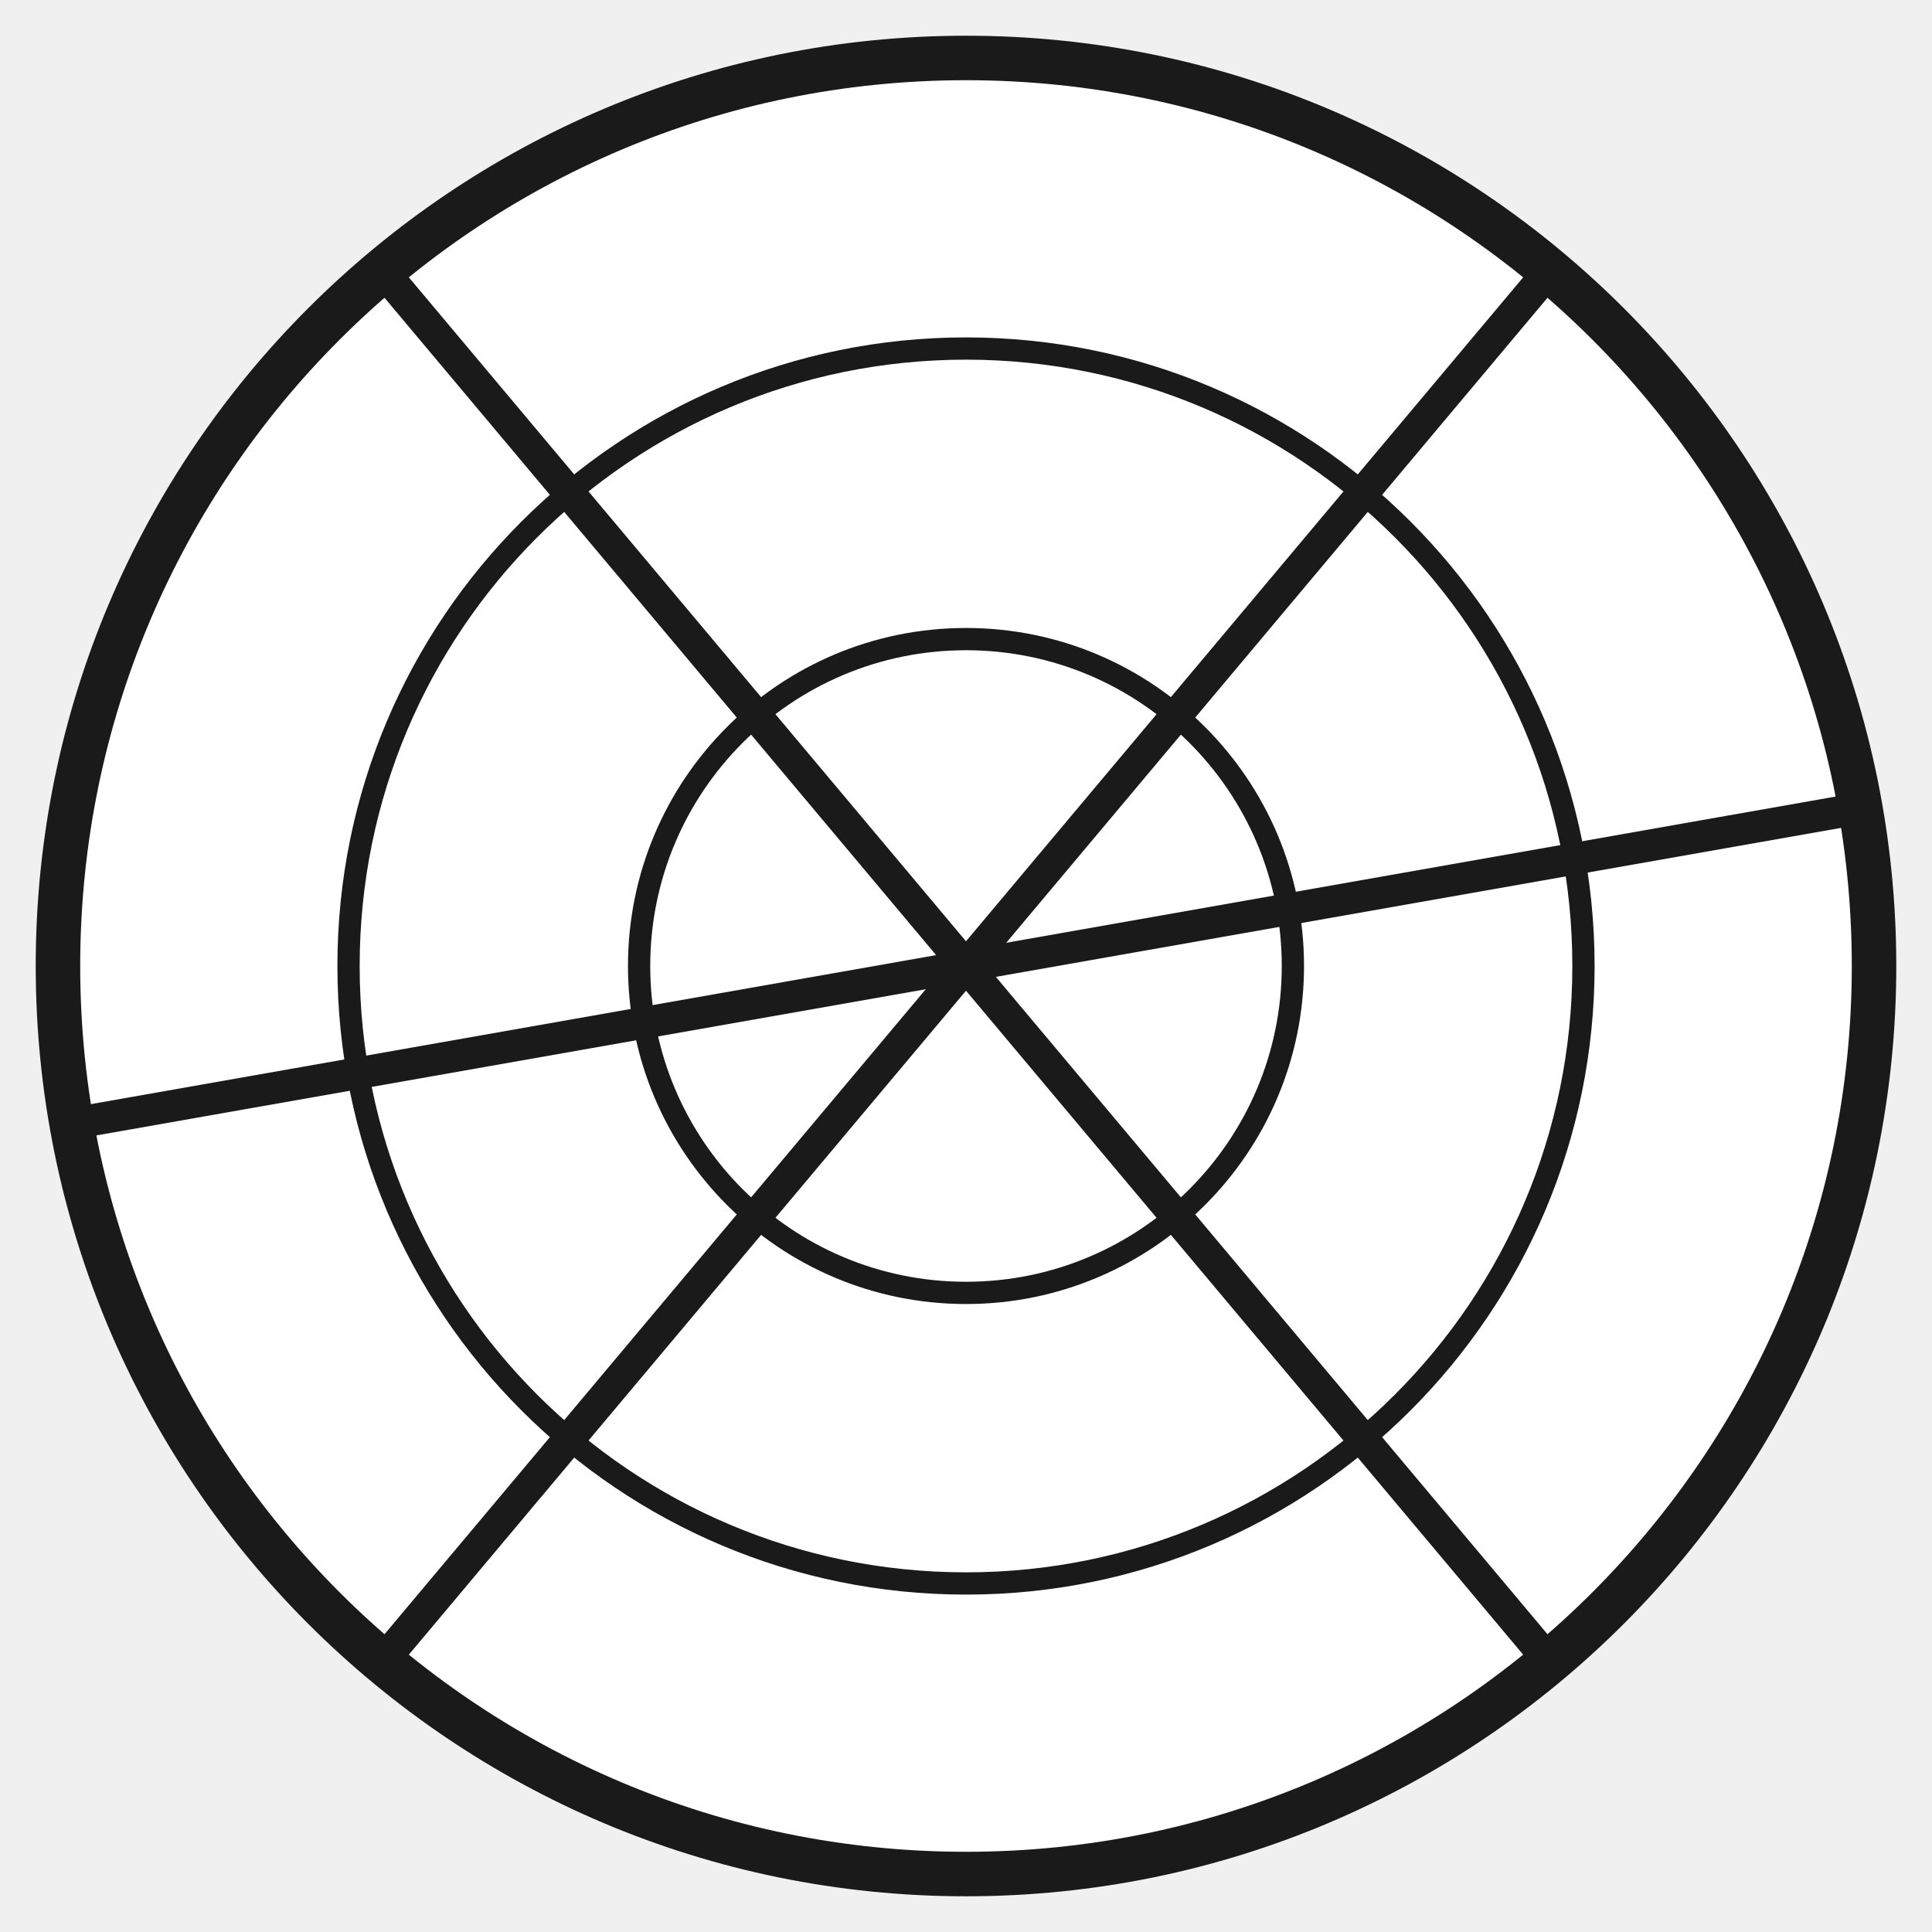
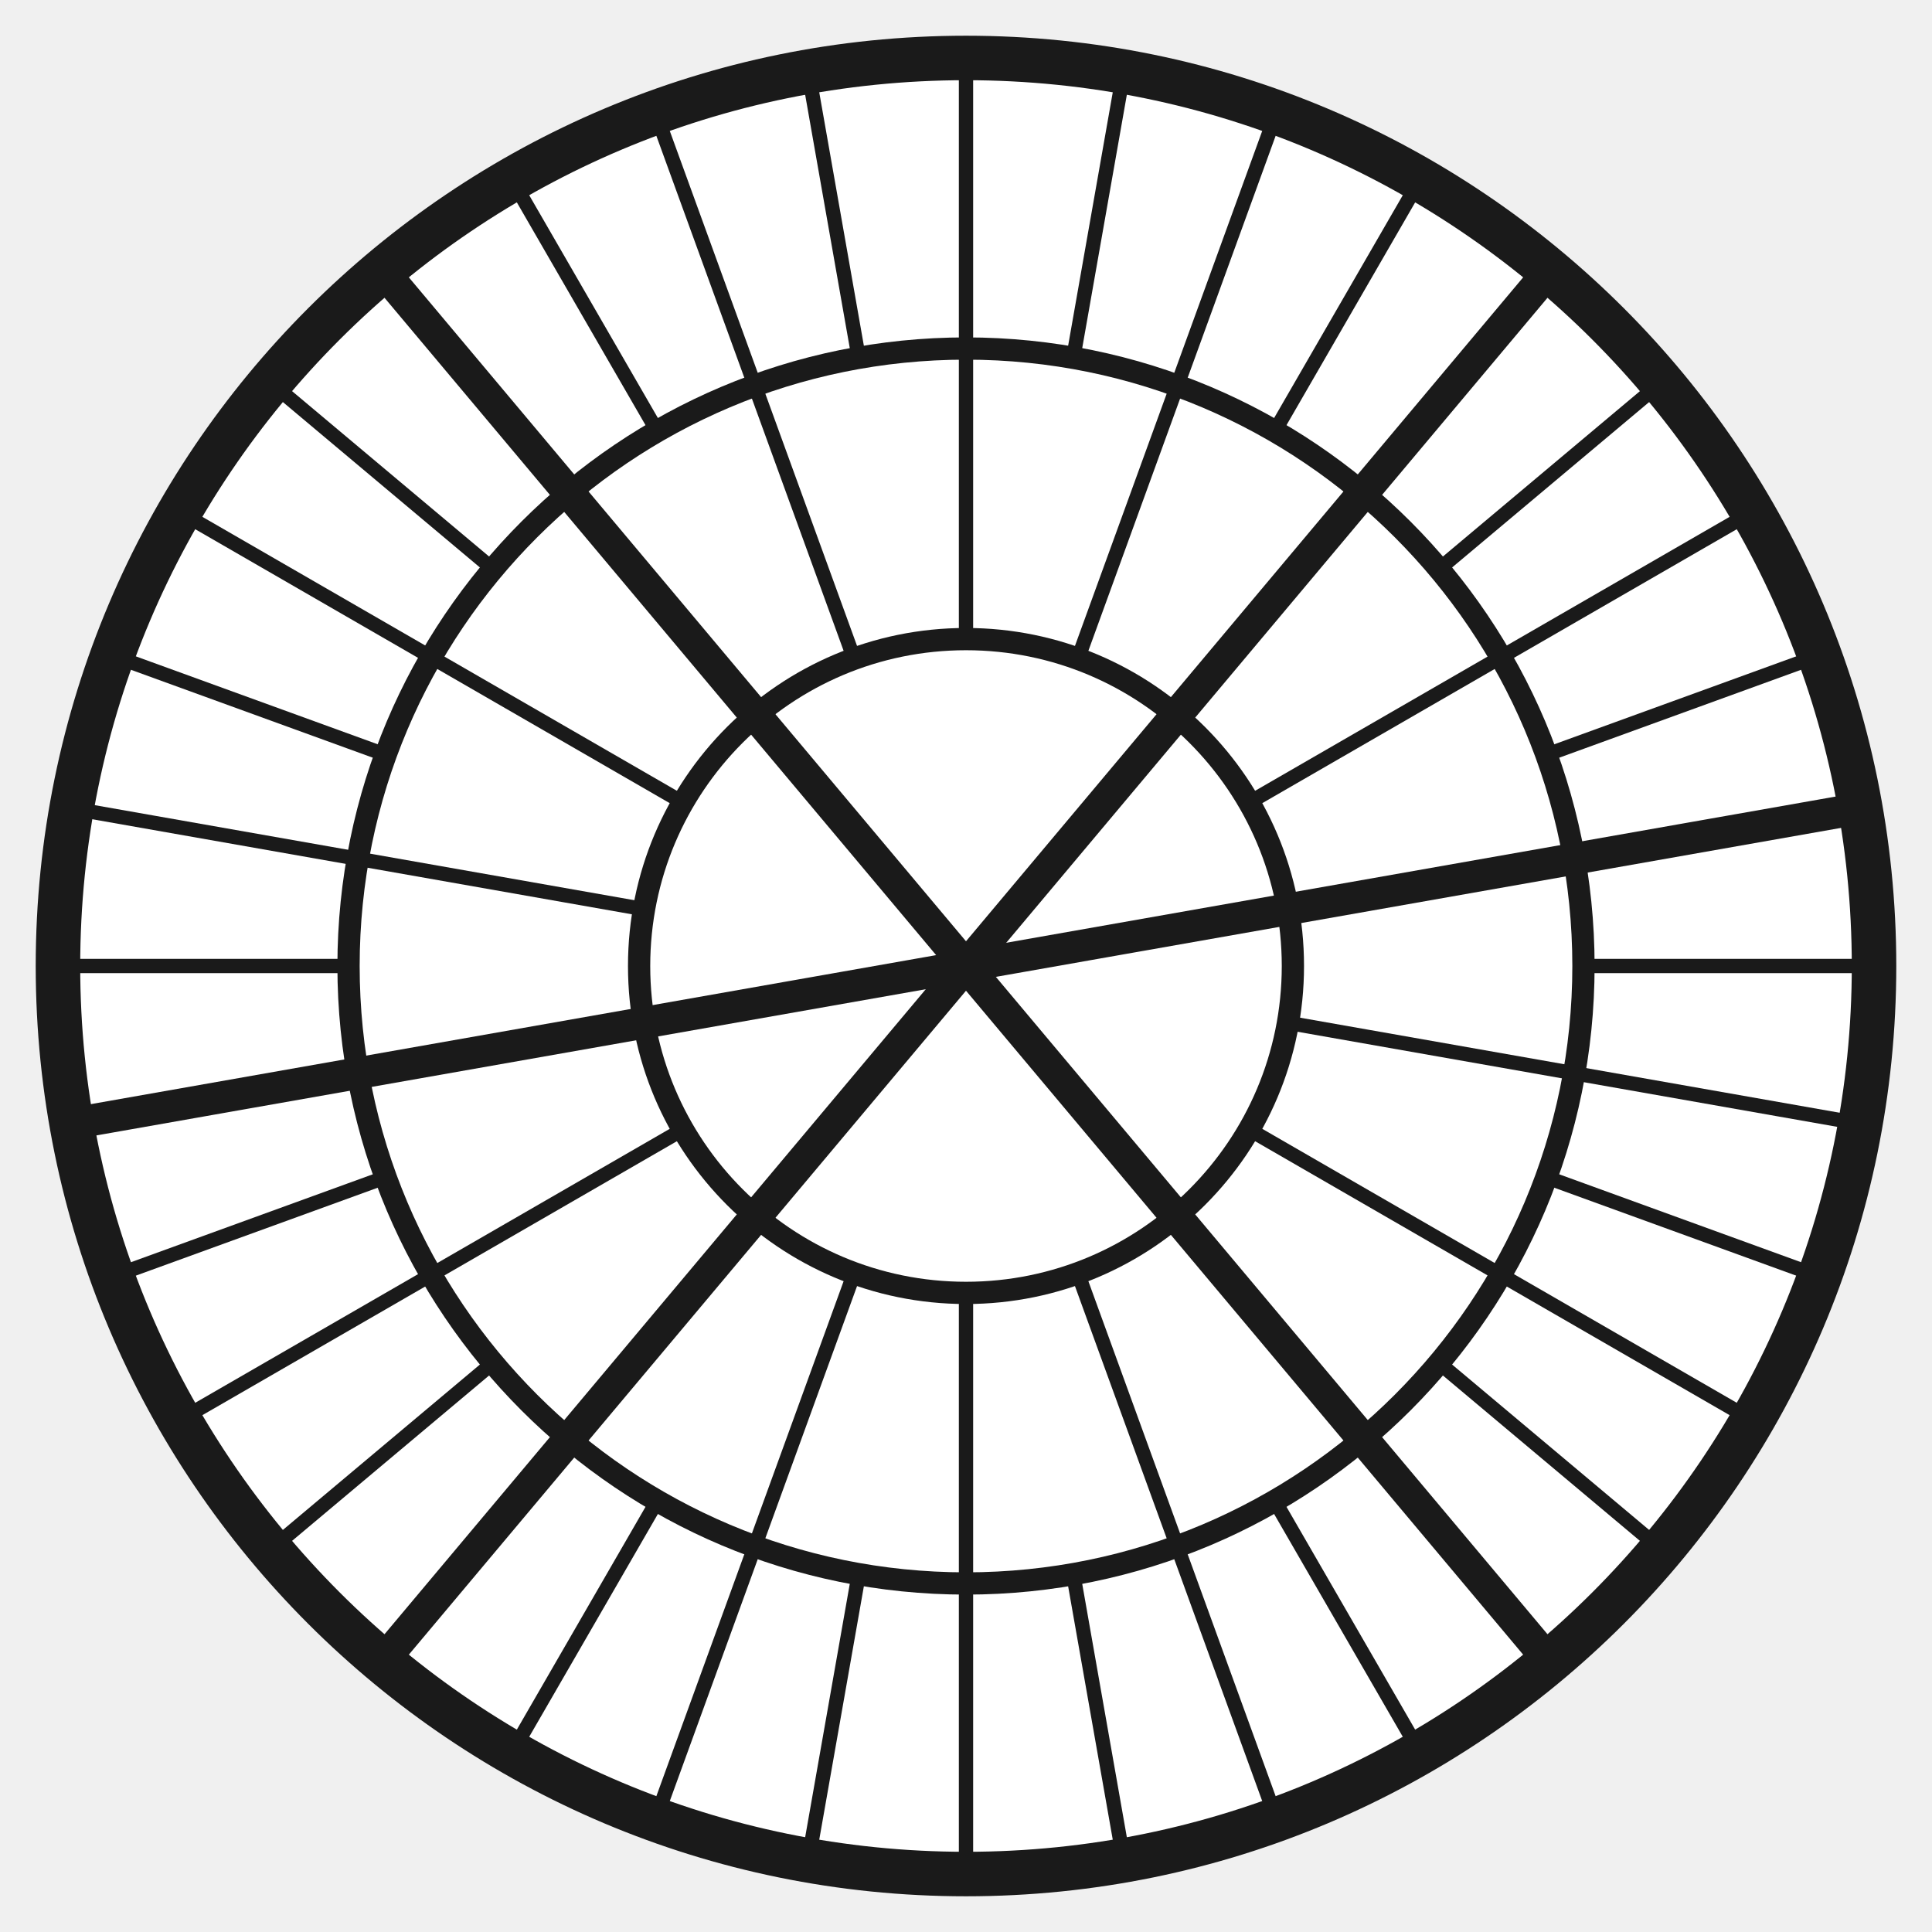
<svg xmlns="http://www.w3.org/2000/svg" viewBox="-50 -50 100 100">
  <path d="M0 0L-30.21 -36.00A47 47 0 0 1 30.21 -36.00Z" fill="#fff" />
  <path d="M0 0L30.21 -36.00A47 47 0 0 1 46.29 -8.16Z" fill="#fff" />
  <path d="M0 0L46.29 -8.16A47 47 0 0 1 30.21 36.00Z" fill="#fff" />
  <path d="M0 0L30.21 36.00A47 47 0 0 1 -30.21 36.00Z" fill="#fff" />
  <path d="M0 0L-30.21 36.00A47 47 0 0 1 -46.29 8.16Z" fill="#fff" />
  <path d="M0 0L-46.29 8.16A47 47 0 0 1 -30.21 -36.00Z" fill="#fff" />
  <circle r="16.92" fill="none" stroke="#1a1a1a" stroke-width="1.152" />
  <circle r="31.96" fill="none" stroke="#1a1a1a" stroke-width="1.152" />
+   <line x1="-15.98" y1="-27.68" x2="-23.50" y2="-40.70" stroke="#1a1a1a" stroke-width="0.74" />
+   <line x1="-5.79" y1="-15.90" x2="-16.07" y2="-44.17" stroke="#1a1a1a" stroke-width="0.74" />
+   <line x1="-5.55" y1="-31.47" x2="-8.16" y2="-46.29" stroke="#1a1a1a" stroke-width="0.74" />
+   <line x1="0.00" y1="-16.92" x2="0.00" y2="-47.00" stroke="#1a1a1a" stroke-width="0.74" />
+   <line x1="5.55" y1="-31.47" x2="8.16" y2="-46.29" stroke="#1a1a1a" stroke-width="0.74" />
+   <line x1="5.79" y1="-15.90" x2="16.07" y2="-44.17" stroke="#1a1a1a" stroke-width="0.74" />
+   <line x1="15.98" y1="-27.68" x2="23.50" y2="-40.70" stroke="#1a1a1a" stroke-width="0.74" />
+   <line x1="24.48" y1="-20.54" x2="36.00" y2="-30.21" stroke="#1a1a1a" stroke-width="0.74" />
+   <line x1="14.65" y1="-8.46" x2="40.70" y2="-23.50" stroke="#1a1a1a" stroke-width="0.74" />
+   <line x1="30.03" y1="-10.93" x2="44.17" y2="-16.07" stroke="#1a1a1a" stroke-width="0.74" />
+   <line x1="31.96" y1="-0.00" x2="47.00" y2="-0.00" stroke="#1a1a1a" stroke-width="0.74" />
+   <line x1="16.66" y1="2.94" x2="46.29" y2="8.16" stroke="#1a1a1a" stroke-width="0.74" />
+   <line x1="30.03" y1="10.93" x2="44.17" y2="16.07" stroke="#1a1a1a" stroke-width="0.74" />
+   <line x1="14.65" y1="8.46" x2="40.70" y2="23.50" stroke="#1a1a1a" stroke-width="0.74" />
+   <line x1="24.48" y1="20.54" x2="36.00" y2="30.21" stroke="#1a1a1a" stroke-width="0.74" />
+   <line x1="15.98" y1="27.68" x2="23.50" y2="40.70" stroke="#1a1a1a" stroke-width="0.74" />
+   <line x1="5.79" y1="15.90" x2="16.07" y2="44.17" stroke="#1a1a1a" stroke-width="0.74" />
+   <line x1="5.55" y1="31.47" x2="8.16" y2="46.29" stroke="#1a1a1a" stroke-width="0.74" />
+   <line x1="0.00" y1="16.92" x2="0.00" y2="47.00" stroke="#1a1a1a" stroke-width="0.74" />
+   <line x1="-5.55" y1="31.47" x2="-8.16" y2="46.29" stroke="#1a1a1a" stroke-width="0.74" />
+   <line x1="-5.79" y1="15.90" x2="-16.07" y2="44.17" stroke="#1a1a1a" stroke-width="0.74" />
+   <line x1="-15.98" y1="27.68" x2="-23.50" y2="40.70" stroke="#1a1a1a" stroke-width="0.74" />
+   <line x1="-24.48" y1="20.54" x2="-36.00" y2="30.21" stroke="#1a1a1a" stroke-width="0.74" />
+   <line x1="-14.65" y1="8.46" x2="-40.70" y2="23.50" stroke="#1a1a1a" stroke-width="0.74" />
+   <line x1="-30.03" y1="10.93" x2="-44.17" y2="16.07" stroke="#1a1a1a" stroke-width="0.74" />
+   <line x1="-31.96" y1="0.00" x2="-47.00" y2="0.00" stroke="#1a1a1a" stroke-width="0.74" />
+   <line x1="-16.66" y1="-2.94" x2="-46.29" y2="-8.16" stroke="#1a1a1a" stroke-width="0.74" />
+   <line x1="-30.03" y1="-10.93" x2="-44.17" y2="-16.07" stroke="#1a1a1a" stroke-width="0.74" />
+   <line x1="-14.65" y1="-8.46" x2="-40.70" y2="-23.50" stroke="#1a1a1a" stroke-width="0.74" />
+   <line x1="-24.48" y1="-20.54" x2="-36.00" y2="-30.21" stroke="#1a1a1a" stroke-width="0.74" />
  <line x1="0" y1="0" x2="-30.21" y2="-36.00" stroke="#1a1a1a" stroke-width="1.645" stroke-linecap="round" />
  <line x1="0" y1="0" x2="30.21" y2="-36.00" stroke="#1a1a1a" stroke-width="1.645" stroke-linecap="round" />
  <line x1="0" y1="0" x2="46.29" y2="-8.16" stroke="#1a1a1a" stroke-width="1.645" stroke-linecap="round" />
  <line x1="0" y1="0" x2="30.21" y2="36.00" stroke="#1a1a1a" stroke-width="1.645" stroke-linecap="round" />
  <line x1="0" y1="0" x2="-30.21" y2="36.00" stroke="#1a1a1a" stroke-width="1.645" stroke-linecap="round" />
  <line x1="0" y1="0" x2="-46.29" y2="8.16" stroke="#1a1a1a" stroke-width="1.645" stroke-linecap="round" />
  <circle r="47" fill="none" stroke="#1a1a1a" stroke-width="2.303" />
</svg>
